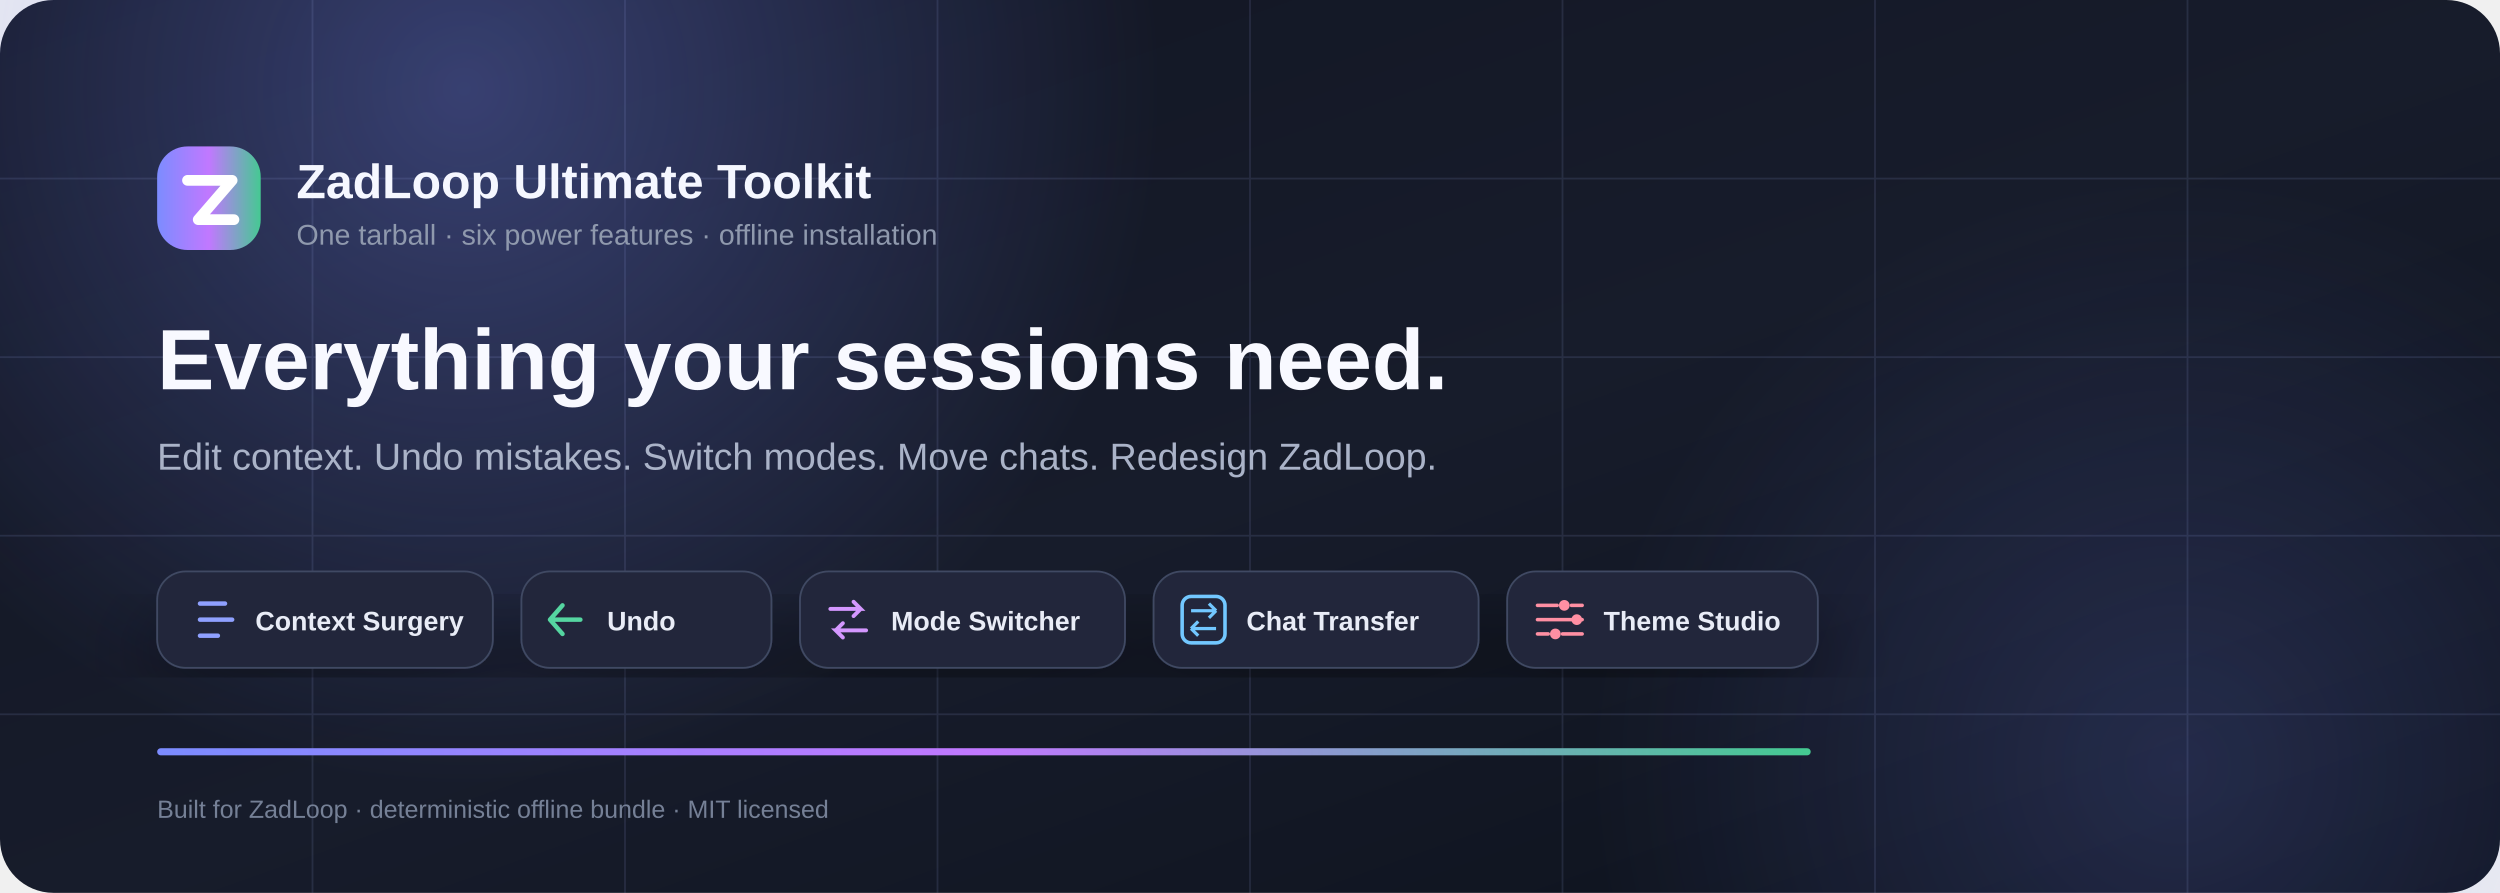
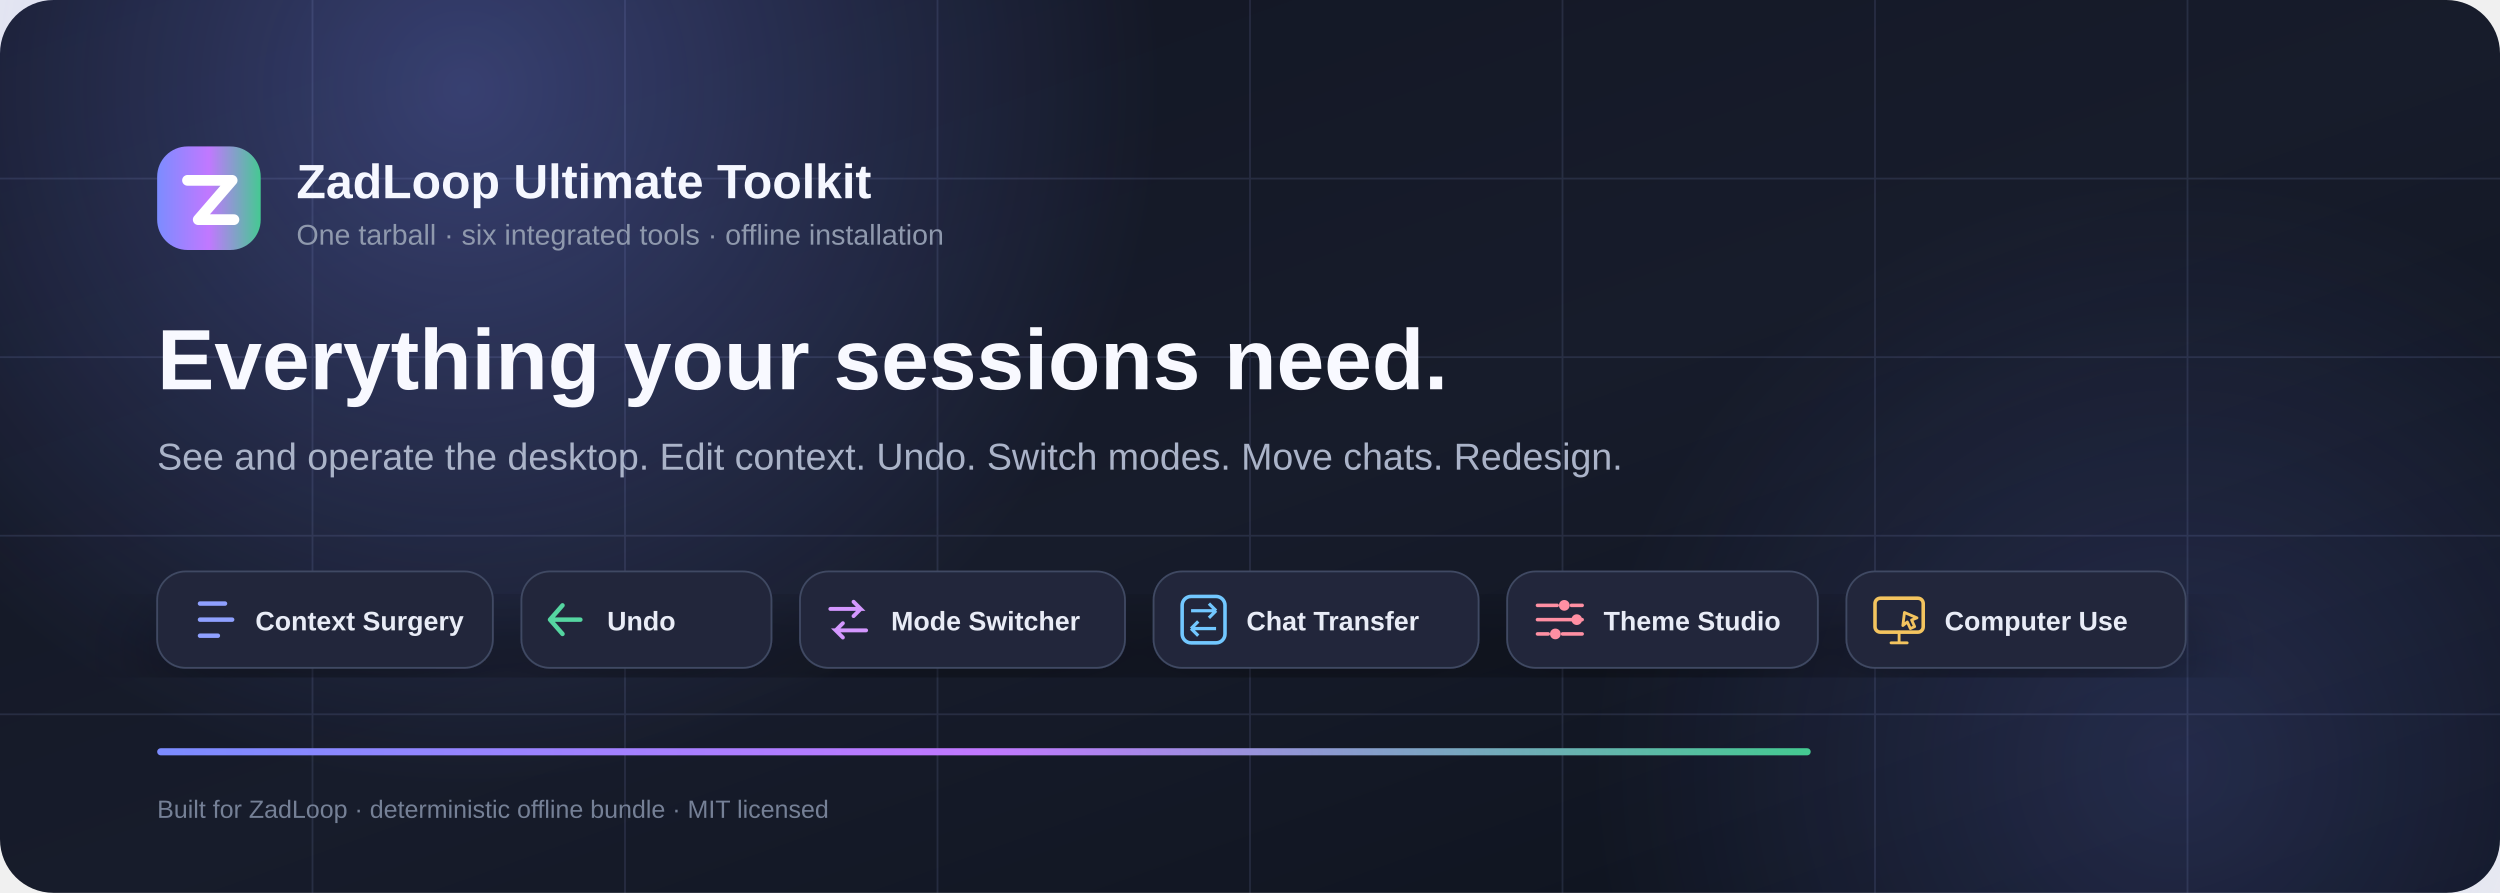
<svg xmlns="http://www.w3.org/2000/svg" width="1400" height="500" viewBox="0 0 1400 500" role="img" aria-labelledby="title desc">
  <defs>
    <linearGradient id="bg" x1="0" y1="0" x2="1" y2="1">
      <stop stop-color="#111522" />
      <stop offset=".52" stop-color="#171c2b" />
      <stop offset="1" stop-color="#0c111b" />
    </linearGradient>
    <radialGradient id="glow">
      <stop stop-color="#7c8cff" stop-opacity=".35" />
      <stop offset="1" stop-color="#7c8cff" stop-opacity="0" />
    </radialGradient>
    <linearGradient id="accent" x1="0" y1="0" x2="1" y2="0">
      <stop stop-color="#7c8cff" />
      <stop offset=".5" stop-color="#c178ff" />
      <stop offset="1" stop-color="#45c992" />
    </linearGradient>
    <filter id="shadow">
      <feDropShadow dx="0" dy="18" stdDeviation="24" flood-color="#000" flood-opacity=".4" />
    </filter>
  </defs>
  <rect width="1400" height="500" rx="30" fill="url(#bg)" />
  <circle cx="260" cy="50" r="390" fill="url(#glow)" />
  <circle cx="1220" cy="430" r="330" fill="url(#glow)" opacity=".55" />
  <g opacity=".12" stroke="#aeb8ff">
    <path d="M0 100h1400M0 200h1400M0 300h1400M0 400h1400" />
    <path d="M175 0v500M350 0v500M525 0v500M700 0v500M875 0v500M1050 0v500M1225 0v500" />
  </g>
  <g transform="translate(88 82)">
    <rect width="58" height="58" rx="17" fill="url(#accent)" />
    <path d="M17 19h25L23 41h20" fill="none" stroke="#fff" stroke-width="6" stroke-linecap="round" stroke-linejoin="round" />
    <text x="78" y="29" fill="#f5f7ff" font-family="Segoe UI,Arial,sans-serif" font-size="27" font-weight="700">ZadLoop Ultimate Toolkit</text>
-     <text x="78" y="55" fill="#8f99ad" font-family="Segoe UI,Arial,sans-serif" font-size="16">One tarball · six power features · offline installation</text>
+     <text x="78" y="55" fill="#8f99ad" font-family="Segoe UI,Arial,sans-serif" font-size="16">One tarball · six integrated tools · offline installation</text>
  </g>
  <text x="88" y="218" fill="#f8f9ff" font-family="Segoe UI,Arial,sans-serif" font-size="48" font-weight="750">Everything your sessions need.</text>
-   <text x="88" y="263" fill="#aab3c8" font-family="Segoe UI,Arial,sans-serif" font-size="21">Edit context. Undo mistakes. Switch modes. Move chats. Redesign ZadLoop.</text>
+   <text x="88" y="263" fill="#aab3c8" font-family="Segoe UI,Arial,sans-serif" font-size="21">See and operate the desktop. Edit context. Undo. Switch modes. Move chats. Redesign.</text>
  <g transform="translate(88 320)" font-family="Segoe UI,Arial,sans-serif" font-size="15" font-weight="600" filter="url(#shadow)">
    <g>
      <rect width="188" height="54" rx="16" fill="#22283a" stroke="#404963" />
      <path d="M24 18h14M24 27h18M24 36h10" stroke="#8fa0ff" stroke-width="2.5" stroke-linecap="round" />
      <text x="55" y="33" fill="#e9ecf7">Context Surgery</text>
    </g>
    <g transform="translate(204)">
      <rect width="140" height="54" rx="16" fill="#22283a" stroke="#404963" />
      <path d="M23 19l-7 8 7 8M16 27h17" stroke="#55d6a1" stroke-width="2.5" fill="none" stroke-linecap="round" stroke-linejoin="round" />
      <text x="48" y="33" fill="#e9ecf7">Undo</text>
    </g>
    <g transform="translate(360)">
      <rect width="182" height="54" rx="16" fill="#22283a" stroke="#404963" />
      <path d="M17 21h17l-4-4m4 4-4 4M37 33H20l4 4m-4-4 4-4" stroke="#d497ff" stroke-width="2.2" fill="none" stroke-linecap="round" />
      <text x="51" y="33" fill="#e9ecf7">Mode Switcher</text>
    </g>
    <g transform="translate(558)">
      <rect width="182" height="54" rx="16" fill="#22283a" stroke="#404963" />
      <rect x="16" y="14" width="24" height="26" rx="5" fill="none" stroke="#72c7ff" stroke-width="2" />
      <path d="M21 22h14m0 0-4-4m4 4-4 4M35 32H21m0 0 4-4m-4 4 4 4" stroke="#72c7ff" stroke-width="1.8" fill="none" />
      <text x="52" y="33" fill="#e9ecf7">Chat Transfer</text>
    </g>
    <g transform="translate(756)">
      <rect width="174" height="54" rx="16" fill="#22283a" stroke="#404963" />
      <path d="M17 19h11m8 0h6M17 27h19m6 0h0M17 35h6m8 0h11" stroke="#ff8fa3" stroke-width="2" stroke-linecap="round" />
      <circle cx="32" cy="19" r="3" fill="#ff8fa3" />
      <circle cx="39" cy="27" r="3" fill="#ff8fa3" />
      <circle cx="27" cy="35" r="3" fill="#ff8fa3" />
      <text x="54" y="33" fill="#e9ecf7">Theme Studio</text>
    </g>
+     <g transform="translate(946)">
+       <rect width="190" height="54" rx="16" fill="#22283a" stroke="#404963" />
+       <rect x="16" y="15" width="27" height="19" rx="3" fill="none" stroke="#f4c45e" stroke-width="2" />
+       <path d="M25 40h9M29.5 34v6m3-17 7 3-3 1.2 1.7 3.7-2.4 1.1-1.7-3.7-2.5 2z" fill="none" stroke="#f4c45e" stroke-width="1.6" stroke-linecap="round" stroke-linejoin="round" />
+       <text x="55" y="33" fill="#e9ecf7">Computer Use</text>
+     </g>
  </g>
  <rect x="88" y="419" width="926" height="4" rx="2" fill="url(#accent)" />
  <text x="88" y="458" fill="#758096" font-family="Segoe UI,Arial,sans-serif" font-size="14">Built for ZadLoop · deterministic offline bundle · MIT licensed</text>
</svg>
